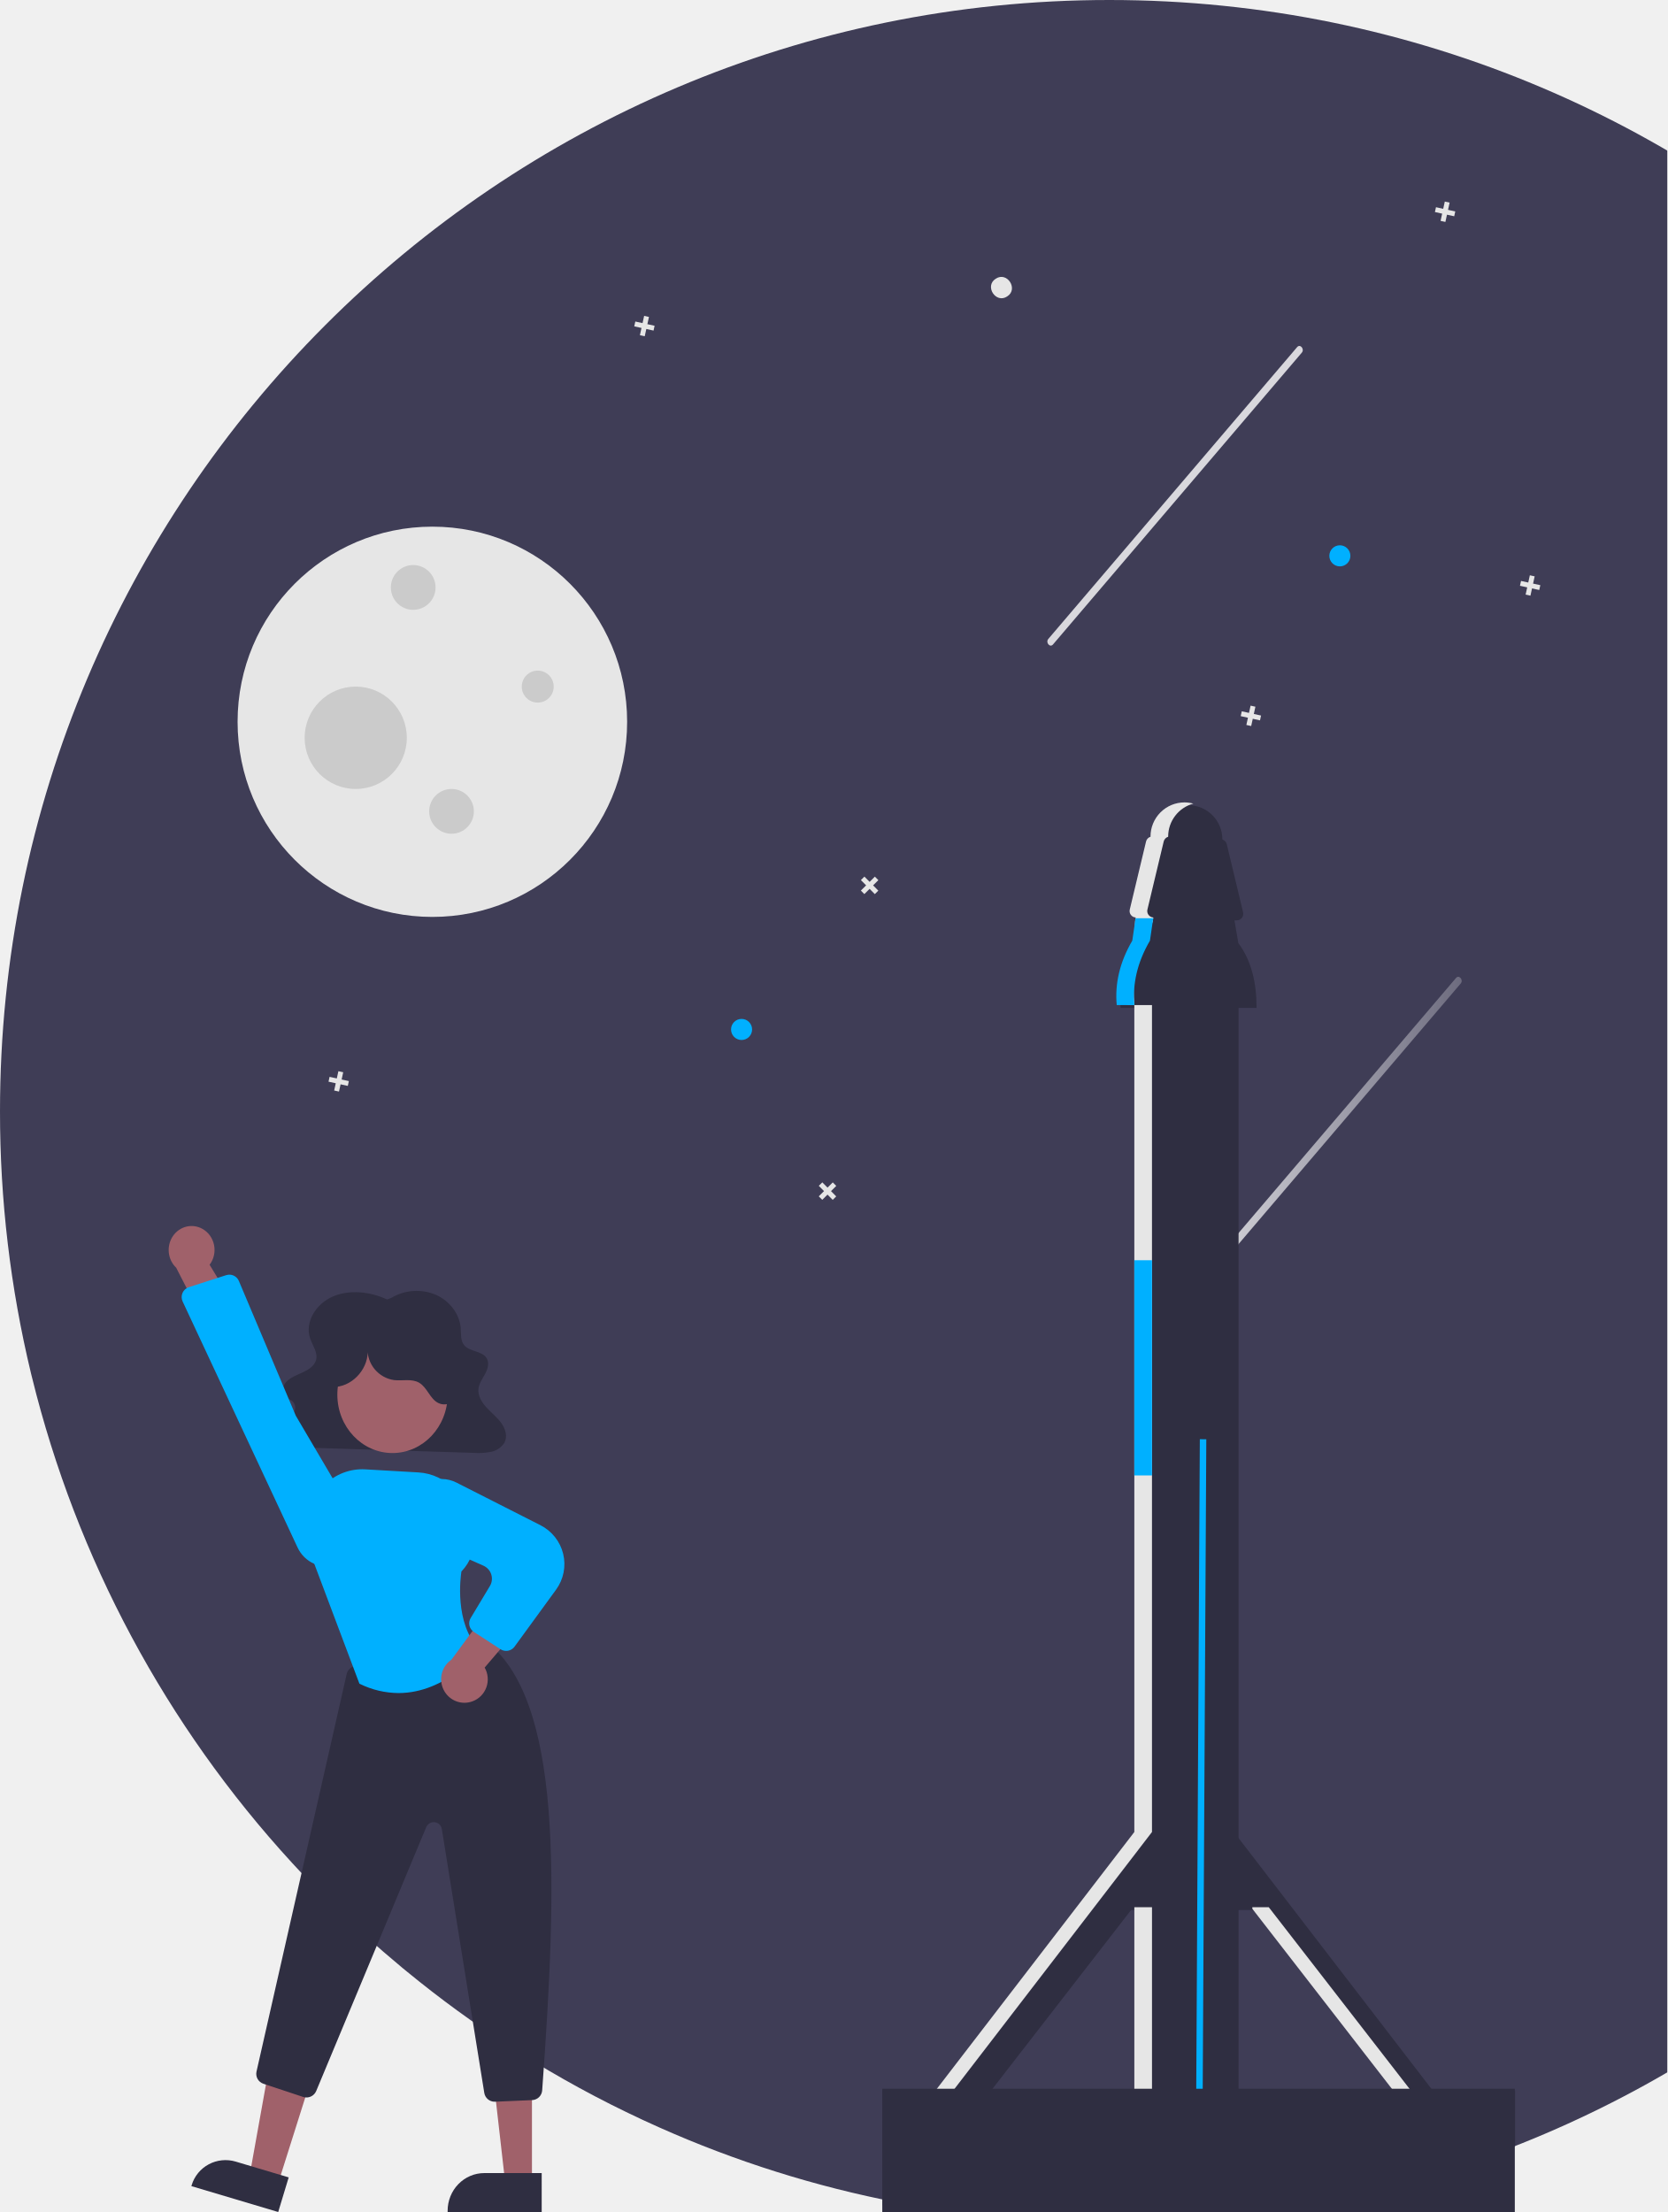
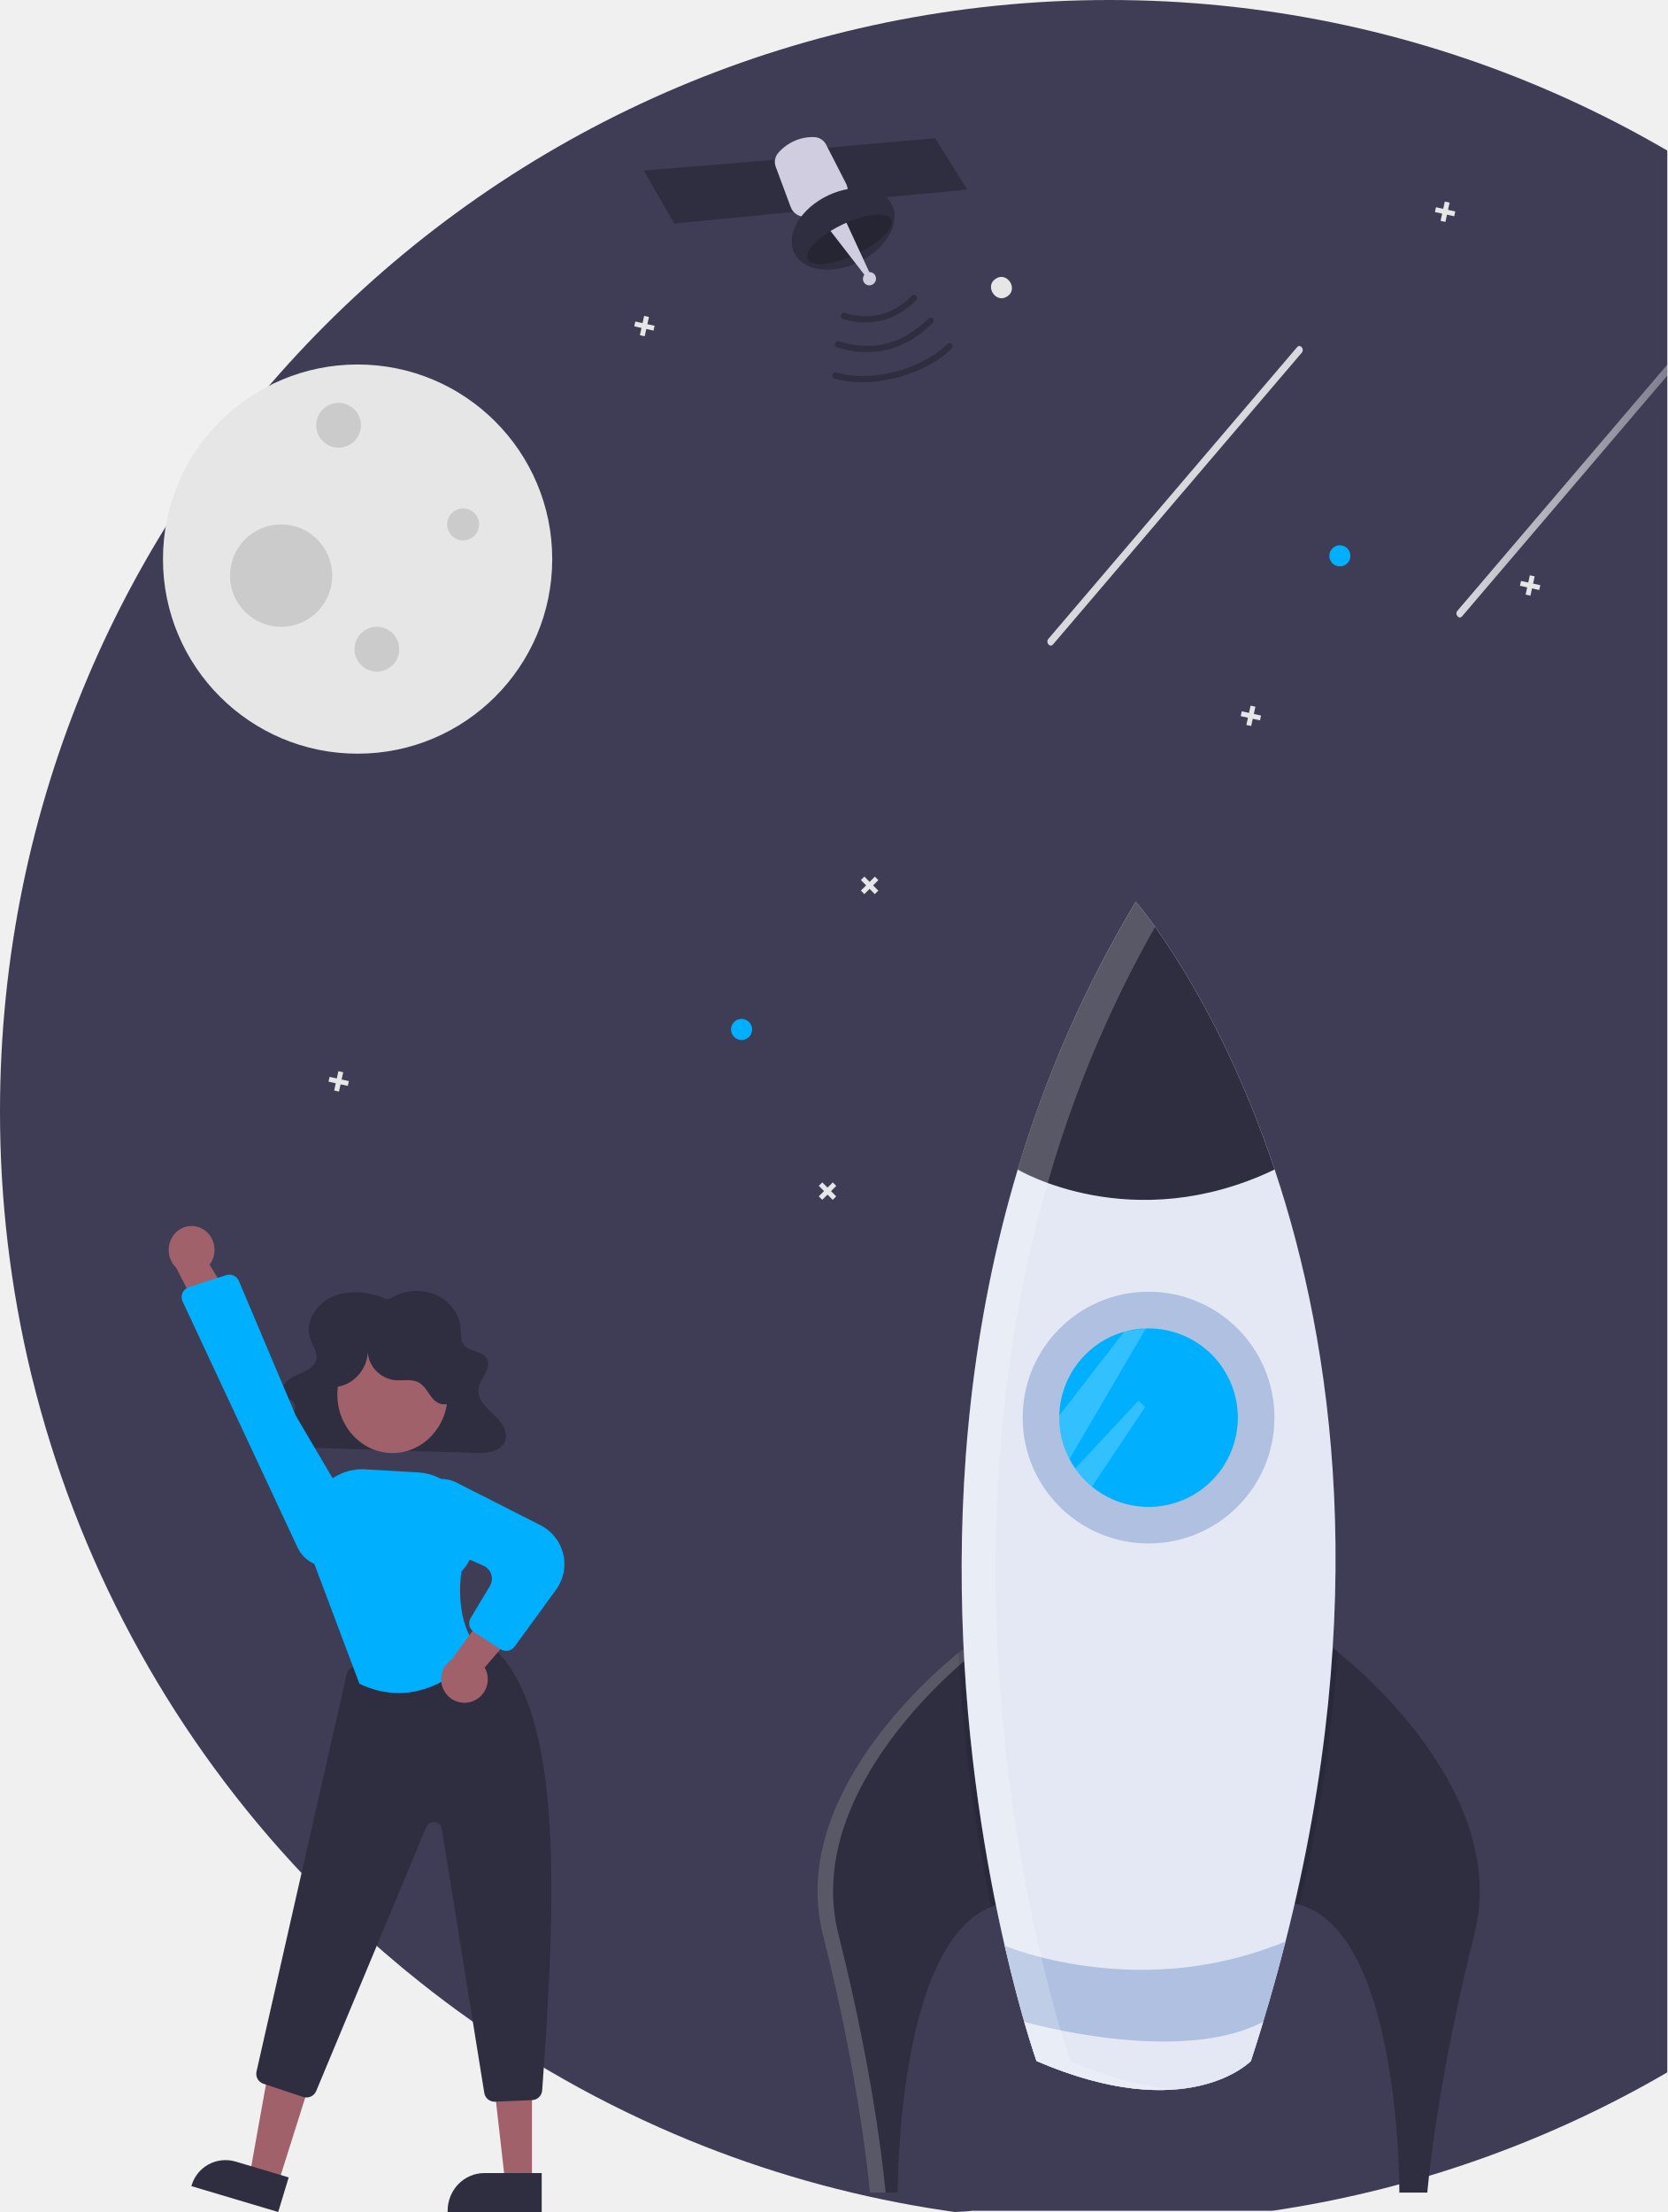
<svg xmlns="http://www.w3.org/2000/svg" width="514" height="682" viewBox="0 0 514 682" fill="none">
  <mask id="mask0" mask-type="alpha" maskUnits="userSpaceOnUse" x="0" y="0" width="514" height="682">
    <rect width="514" height="682" fill="#C4C4C4" />
  </mask>
  <g mask="url(#mask0)">
    <g clip-path="url(#clip0)">
      <path d="M684 342.654C684.076 424.83 654.646 504.292 601.084 566.527C547.523 628.761 473.404 669.615 392.266 681.627H299.636C299.49 681.755 294.356 682 294.356 682C293.494 681.882 292.623 681.755 291.761 681.627C285.166 680.655 278.632 679.495 272.158 678.146C246.807 672.889 222.143 664.731 198.65 653.833C198.405 653.724 198.17 653.606 197.925 653.497C184.833 647.409 172.146 640.484 159.942 632.765C159.633 632.574 159.334 632.383 159.035 632.192C158.518 631.865 158.01 631.547 157.501 631.211C157.338 631.111 157.175 631.011 157.012 630.902C146.101 623.861 135.6 616.201 125.56 607.961C125.07 607.57 124.581 607.161 124.091 606.762C122.122 605.126 120.172 603.471 118.24 601.799C118.221 601.79 118.212 601.772 118.194 601.763C108.321 593.189 98.941 584.061 90.099 574.423C90.072 574.387 90.036 574.359 90.009 574.323C51.171 531.997 23.612 480.543 9.879 424.719C9.77 424.319 9.679 423.928 9.58 423.528C3.199 397.046 -0.017 369.897 6.89369e-05 342.654C6.89369e-05 153.413 153.12 0 342 0C530.88 0 684 153.413 684 342.654Z" fill="#3F3D56" />
-       <path opacity="0.8" d="M373.618 393.204L403.527 358.121L433.437 323.039L450.322 303.235C451.256 302.139 449.814 300.43 448.88 301.525L418.97 336.607L389.061 371.69L372.176 391.494C371.242 392.59 372.684 394.299 373.618 393.204Z" fill="url(#paint0_linear)" />
-       <path d="M381.833 305.762H350.899V681.628H381.833V305.762Z" fill="#2F2E41" />
-       <path d="M371.891 443.751L371.828 455.003L371.075 591.574L370.984 607.852L370.784 644.535L370.585 681.627H368.589L368.788 644.535L368.979 610.27L369.079 591.238L369.832 455.03L369.895 443.742L371.891 443.751Z" fill="#00B0FF" />
-       <path d="M387.386 310.761H345.471C344.863 304.182 346.376 297.556 350.274 290.878L351.459 282.764H380.4L381.765 290.775C385.821 296.188 387.392 303.023 387.386 310.761Z" fill="#2F2E41" />
-       <path d="M381.296 283.764H351.431C351.129 283.764 350.831 283.696 350.56 283.564C350.288 283.432 350.05 283.24 349.864 283.003C349.677 282.765 349.546 282.489 349.481 282.193C349.417 281.898 349.42 281.592 349.49 281.298L354.52 260.301C354.625 259.864 354.873 259.475 355.225 259.197C355.577 258.919 356.012 258.768 356.461 258.768H376.267C376.715 258.768 377.15 258.919 377.502 259.197C377.855 259.475 378.103 259.864 378.208 260.301L383.237 281.298C383.308 281.592 383.311 281.898 383.246 282.193C383.181 282.489 383.051 282.765 382.864 283.003C382.677 283.24 382.439 283.432 382.167 283.564C381.896 283.696 381.598 283.764 381.296 283.764Z" fill="#2F2E41" />
-       <path d="M366.366 248.265C363.587 248.268 360.922 249.377 358.958 251.347C356.993 253.317 355.89 255.987 355.889 258.772V269.27H376.844V258.772C376.843 255.987 375.739 253.317 373.775 251.347C371.81 249.377 369.146 248.268 366.366 248.265Z" fill="#2F2E41" />
-       <path d="M354.747 565.433L283.729 657.782L293.55 660.053L348.702 588.899H354.747V565.433Z" fill="#2F2E41" />
-       <path d="M380.855 565.433L451.873 657.782L442.051 660.053L386.899 588.899H380.855V565.433Z" fill="#2F2E41" />
-       <path d="M133.292 282.703C166.456 282.703 193.34 255.767 193.34 222.541C193.34 189.314 166.456 162.378 133.292 162.378C100.129 162.378 73.245 189.314 73.245 222.541C73.245 255.767 100.129 282.703 133.292 282.703Z" fill="#E6E6E6" />
-       <path d="M127.386 188.021C131.192 188.021 134.277 184.93 134.277 181.117C134.277 177.304 131.192 174.213 127.386 174.213C123.58 174.213 120.495 177.304 120.495 181.117C120.495 184.93 123.58 188.021 127.386 188.021Z" fill="#CBCBCB" />
-       <path d="M139.199 257.06C143.004 257.06 146.089 253.969 146.089 250.156C146.089 246.343 143.004 243.252 139.199 243.252C135.393 243.252 132.308 246.343 132.308 250.156C132.308 253.969 135.393 257.06 139.199 257.06Z" fill="#CBCBCB" />
-       <path d="M165.777 216.623C168.495 216.623 170.699 214.415 170.699 211.692C170.699 208.968 168.495 206.76 165.777 206.76C163.059 206.76 160.855 208.968 160.855 211.692C160.855 214.415 163.059 216.623 165.777 216.623Z" fill="#CBCBCB" />
-       <path d="M109.667 243.252C118.366 243.252 125.417 236.187 125.417 227.472C125.417 218.756 118.366 211.691 109.667 211.691C100.969 211.691 93.917 218.756 93.917 227.472C93.917 236.187 100.969 243.252 109.667 243.252Z" fill="#CBCBCB" />
+       <path opacity="0.8" d="M450.744 190.031L480.654 154.949L510.564 119.866L527.448 100.062C528.382 98.966 526.941 97.257 526.006 98.353L496.097 133.435L466.187 168.517L449.303 188.321C448.368 189.417 449.81 191.126 450.744 190.031Z" fill="url(#paint0_linear)" />
+       <path d="M110.245 232.378C143.382 232.378 170.245 205.516 170.245 172.378C170.245 139.241 143.382 112.378 110.245 112.378C77.108 112.378 50.245 139.241 50.245 172.378C50.245 205.516 77.108 232.378 110.245 232.378Z" fill="#E6E6E6" />
+       <path d="M104.386 138.021C108.192 138.021 111.277 134.93 111.277 131.117C111.277 127.304 108.192 124.213 104.386 124.213C100.58 124.213 97.495 127.304 97.495 131.117C97.495 134.93 100.58 138.021 104.386 138.021Z" fill="#CBCBCB" />
+       <path d="M116.199 207.06C120.004 207.06 123.089 203.969 123.089 200.156C123.089 196.343 120.004 193.252 116.199 193.252C112.393 193.252 109.308 196.343 109.308 200.156C109.308 203.969 112.393 207.06 116.199 207.06Z" fill="#CBCBCB" />
+       <path d="M142.777 166.623C145.495 166.623 147.699 164.415 147.699 161.692C147.699 158.968 145.495 156.76 142.777 156.76C140.059 156.76 137.855 158.968 137.855 161.692C137.855 164.415 140.059 166.623 142.777 166.623Z" fill="#CBCBCB" />
+       <path d="M86.667 193.252C95.366 193.252 102.417 186.187 102.417 177.472C102.417 168.756 95.366 161.691 86.667 161.691C77.969 161.691 70.917 168.756 70.917 177.472C70.917 186.187 77.969 193.252 86.667 193.252Z" fill="#CBCBCB" />
      <path d="M228.618 320.649C230.41 320.649 231.863 319.194 231.863 317.398C231.863 315.603 230.41 314.148 228.618 314.148C226.826 314.148 225.374 315.603 225.374 317.398C225.374 319.194 226.826 320.649 228.618 320.649Z" fill="#00B0FF" />
      <path d="M256.738 364.552L255.118 366.164L253.51 364.541L252.431 365.616L254.039 367.238L252.42 368.849L253.492 369.931L255.111 368.32L256.72 369.942L257.799 368.868L256.191 367.245L257.81 365.634L256.738 364.552Z" fill="#E6E6E6" />
      <path d="M269.716 270.283L268.096 271.895L266.488 270.272L265.408 271.347L267.017 272.969L265.397 274.581L266.47 275.662L268.089 274.051L269.697 275.673L270.777 274.599L269.169 272.976L270.788 271.365L269.716 270.283Z" fill="#E6E6E6" />
      <path d="M310.502 91.395C306.999 93.734 303.413 88.167 306.984 85.932C310.487 83.594 314.073 89.16 310.502 91.395Z" fill="#E6E6E6" />
      <path d="M107.55 333.318L105.321 332.828L105.809 330.594L104.324 330.268L103.835 332.502L101.606 332.013L101.28 333.501L103.509 333.991L103.021 336.225L104.507 336.551L104.996 334.317L107.225 334.807L107.55 333.318Z" fill="#E6E6E6" />
      <path d="M448.643 65.193L446.414 64.703L446.903 62.469L445.417 62.143L444.928 64.377L442.699 63.888L442.373 65.377L444.602 65.867L444.114 68.1L445.6 68.426L446.089 66.192L448.318 66.682L448.643 65.193Z" fill="#E6E6E6" />
      <path d="M201.807 100.439L199.578 99.949L200.067 97.716L198.581 97.389L198.092 99.622L195.862 99.133L195.536 100.622L197.766 101.112L197.278 103.346L198.764 103.671L199.253 101.438L201.482 101.927L201.807 100.439Z" fill="#E6E6E6" />
      <path d="M413.067 174.624C414.859 174.624 416.311 173.169 416.311 171.373C416.311 169.578 414.859 168.123 413.067 168.123C411.275 168.123 409.822 169.578 409.822 171.373C409.822 173.169 411.275 174.624 413.067 174.624Z" fill="#00B0FF" />
      <path d="M388.771 220.615L386.542 220.125L387.03 217.891L385.544 217.564L385.055 219.799L382.826 219.31L382.5 220.798L384.729 221.288L384.241 223.521L385.727 223.848L386.216 221.614L388.445 222.103L388.771 220.615Z" fill="#E6E6E6" />
      <path d="M474.863 180.421L472.634 179.932L473.122 177.698L471.636 177.372L471.147 179.605L468.917 179.116L468.592 180.605L470.822 181.095L470.334 183.329L471.819 183.654L472.308 181.421L474.537 181.91L474.863 180.421Z" fill="#E6E6E6" />
      <path opacity="0.8" d="M324.631 198.7L354.541 163.618L384.45 128.535L401.335 108.731C402.269 107.635 400.827 105.926 399.893 107.021L369.983 142.104L340.074 177.186L323.189 196.99C322.255 198.086 323.697 199.795 324.631 198.7Z" fill="url(#paint1_linear)" />
-       <path d="M355.148 588.029H349.705V680.757H355.148V588.029Z" fill="#E6E6E6" />
-       <path d="M367.89 247.765C365.667 248.368 363.703 249.687 362.302 251.518C360.9 253.35 360.138 255.592 360.134 257.9V257.991C359.801 258.091 359.5 258.275 359.26 258.527C359.02 258.779 358.849 259.089 358.764 259.427L353.739 280.431C353.671 280.714 353.667 281.009 353.725 281.294C353.784 281.58 353.905 281.848 354.079 282.082C354.253 282.315 354.476 282.507 354.732 282.644C354.988 282.782 355.272 282.861 355.562 282.876L355.526 283.122L355.39 284.03L353.34 290.393C349.448 297.064 349.112 303.308 349.72 309.889H355.145V564.843L284.35 656.915L289.557 658.114L288.732 659.187L278.907 656.915L349.702 564.843V309.889L345.175 309.48C344.567 302.899 345.819 297.064 349.711 290.393L349.947 284.03L350.083 283.122L350.119 282.876C349.829 282.861 349.546 282.782 349.289 282.644C349.033 282.507 348.81 282.315 348.636 282.082C348.462 281.848 348.341 281.58 348.282 281.294C348.224 281.009 348.228 280.714 348.296 280.431L353.321 259.427C353.406 259.089 353.577 258.779 353.817 258.527C354.057 258.275 354.358 258.091 354.691 257.991V257.9C354.692 255.115 355.796 252.444 357.761 250.474C359.725 248.504 362.39 247.396 365.169 247.393C366.089 247.396 367.004 247.521 367.89 247.765Z" fill="#E6E6E6" />
-       <path d="M391.147 588.028H386.083V588.516L440.857 659.182L445.473 658.115L391.147 588.028Z" fill="#E6E6E6" />
-       <path d="M467.08 644.535V661.668C442.982 671.155 417.881 677.852 392.266 681.627H280.685C277.827 681.109 274.979 680.555 272.158 679.964V644.535H467.08Z" fill="#2F2E41" />
-       <path d="M349.702 309.888H344.277C343.669 303.308 345.184 296.682 349.076 290.011L349.947 284.03L350.083 283.121H355.526L355.39 284.03L354.519 290.011C350.627 296.682 349.112 303.308 349.72 309.888H355.145" fill="#00B0FF" />
-       <path d="M355.145 388.553H349.702V454.903H355.145V388.553Z" fill="#00B0FF" />
      <path d="M119.355 400.656C114.219 398.278 107.914 397.499 102.689 399.708C97.464 401.917 93.901 407.58 95.591 412.591C96.357 414.863 98.102 417.098 97.422 419.392C96.899 421.159 95.074 422.325 93.281 423.154C91.489 423.983 89.528 424.68 88.232 426.078C86.936 427.477 86.665 429.884 88.284 430.969C88.818 431.326 89.485 431.496 90.002 431.872C90.443 432.229 90.761 432.713 90.912 433.258C91.063 433.803 91.04 434.381 90.845 434.912C90.413 435.981 89.701 436.914 88.782 437.613C86.944 439.191 84.514 440.997 85.085 443.236C85.297 443.835 85.65 444.374 86.116 444.807C86.582 445.241 87.146 445.556 87.76 445.726C89.036 446.092 90.359 446.266 91.687 446.242L145.931 447.942C147.722 448.076 149.522 447.976 151.287 447.645C152.145 447.489 152.961 447.159 153.685 446.675C154.408 446.191 155.024 445.564 155.493 444.833C156.532 442.919 155.85 440.562 154.567 438.776C153.284 436.989 151.469 435.579 149.969 433.939C148.468 432.298 147.241 430.25 147.505 428.129C147.717 426.432 148.842 424.965 149.65 423.422C150.457 421.88 150.926 419.953 149.88 418.534C148.407 416.534 144.868 416.715 143.192 414.852C141.928 413.446 142.172 411.422 142.046 409.609C141.744 405.248 138.71 401.129 134.39 399.216C132.194 398.278 129.805 397.873 127.421 398.035C125.036 398.196 122.724 398.92 120.676 400.146L119.355 400.656Z" fill="#2F2E41" />
      <path d="M85.801 673L77 670.485L83.011 637L96 640.712L85.801 673Z" fill="#A0616A" />
      <path d="M85.768 682L59 674.022L59.102 673.686C59.513 672.329 60.189 671.066 61.093 669.968C61.996 668.87 63.108 667.959 64.367 667.288C65.625 666.617 67.004 666.197 68.425 666.055C69.847 665.912 71.282 666.049 72.651 666.456L72.651 666.457L89 671.329L85.768 682Z" fill="#2F2E41" />
      <path d="M163.999 674L155.868 673.999L152 640L164 640.001L163.999 674Z" fill="#A0616A" />
      <path d="M166.999 682L138 681.999V681.621C138 680.095 138.292 678.584 138.859 677.174C139.426 675.764 140.258 674.483 141.306 673.404C142.354 672.325 143.598 671.469 144.968 670.885C146.337 670.301 147.805 670 149.287 670H149.288L167 670.001L166.999 682Z" fill="#2F2E41" />
      <path d="M152.495 648C151.726 648 150.982 647.726 150.397 647.229C149.811 646.731 149.423 646.042 149.301 645.285L136.209 563.911C136.122 563.372 135.861 562.876 135.466 562.498C135.07 562.12 134.562 561.881 134.018 561.817C133.474 561.753 132.924 561.867 132.451 562.143C131.978 562.419 131.609 562.841 131.398 563.345L97.479 644.707C97.163 645.458 96.574 646.063 95.831 646.401C95.087 646.738 94.243 646.785 93.466 646.53L81.215 642.46C80.452 642.209 79.811 641.684 79.416 640.987C79.021 640.289 78.902 639.471 79.082 638.69L106.879 516.134C107.015 515.544 107.314 515.003 107.743 514.574C108.171 514.144 108.712 513.843 109.304 513.704L146.583 505.081C147.041 504.978 147.517 504.973 147.977 505.068C148.437 505.163 148.871 505.356 149.25 505.633C173.797 523.404 171.723 581.466 167.149 644.511C167.091 645.3 166.745 646.041 166.176 646.592C165.606 647.144 164.853 647.467 164.06 647.502L152.637 647.997C152.59 647.999 152.542 648 152.495 648Z" fill="#2F2E41" />
      <path d="M121 448C130.389 448 138 439.941 138 430C138 420.059 130.389 412 121 412C111.611 412 104 420.059 104 430C104 439.941 111.611 448 121 448Z" fill="#A0616A" />
      <path d="M122.865 522C118.732 521.973 114.656 521.007 110.931 519.171L110.803 519.11L110.752 518.975L95.309 477.942L95.015 470.813C94.916 468.429 95.306 466.05 96.159 463.83C97.011 461.609 98.307 459.596 99.964 457.921C101.621 456.246 103.602 454.944 105.779 454.102C107.956 453.259 110.281 452.893 112.604 453.027L128.999 453.974C133.234 454.221 137.219 456.114 140.141 459.267C143.063 462.421 144.703 466.598 144.728 470.948C145.154 471.787 148.178 478.347 142.251 484.51C142.03 485.914 139.957 500.504 147.78 508.527L148 508.752L147.808 509.003C147.683 509.166 137.636 521.998 122.865 522Z" fill="#00B0FF" />
      <path d="M145.669 524.549C146.65 524.189 147.541 523.616 148.28 522.87C149.018 522.124 149.586 521.223 149.943 520.231C150.301 519.239 150.439 518.18 150.347 517.128C150.256 516.076 149.938 515.058 149.415 514.144L166 494.721L152.926 493L139.181 511.708C137.722 512.697 136.672 514.194 136.23 515.915C135.789 517.636 135.987 519.46 136.786 521.043C137.586 522.626 138.932 523.857 140.569 524.503C142.206 525.149 144.021 525.166 145.669 524.549Z" fill="#A0616A" />
      <path d="M156.041 509C155.418 509 154.808 508.819 154.288 508.479L146.086 503.152C145.396 502.705 144.907 502.012 144.722 501.217C144.537 500.422 144.67 499.587 145.092 498.887L151.03 489.006C151.352 488.472 151.555 487.876 151.627 487.258C151.7 486.64 151.639 486.014 151.45 485.421C151.26 484.828 150.947 484.281 150.529 483.817C150.111 483.352 149.599 482.981 149.025 482.726L131.966 475.151C129.868 474.208 128.155 472.587 127.109 470.554C126.063 468.521 125.745 466.196 126.207 463.96C126.525 462.453 127.191 461.038 128.152 459.827C129.113 458.616 130.343 457.64 131.747 456.977C133.15 456.313 134.69 455.979 136.245 456.001C137.8 456.023 139.329 456.399 140.713 457.102L166.594 470.236C168.34 471.122 169.872 472.371 171.085 473.898C172.298 475.425 173.164 477.194 173.622 479.083C174.081 480.972 174.122 482.937 173.743 484.843C173.364 486.75 172.573 488.552 171.425 490.128L158.631 507.686C158.336 508.093 157.947 508.424 157.496 508.653C157.046 508.881 156.547 509 156.041 509Z" fill="#00B0FF" />
      <path d="M103.492 427.612C109.18 427.154 113.902 421.461 113.311 415.775C113.244 418.119 114.04 420.405 115.546 422.2C117.053 423.994 119.165 425.171 121.481 425.507C124.09 425.795 126.951 425.004 129.222 426.322C131.737 427.783 132.542 431.33 135.162 432.592C137.694 433.81 140.91 432.148 142.161 429.628C143.412 427.108 143.105 424.081 142.276 421.392C141.094 417.558 138.941 414.095 136.027 411.34C133.113 408.586 129.538 406.634 125.648 405.675C121.758 404.715 117.687 404.78 113.83 405.864C109.973 406.948 106.461 409.013 103.637 411.859C101.245 414.269 99.346 417.341 99.038 420.726C98.73 424.11 100.297 427.783 103.331 429.303L103.492 427.612Z" fill="#2F2E41" />
      <path d="M62.452 378.908C63.355 379.418 64.141 380.129 64.754 380.991C65.367 381.853 65.791 382.846 65.998 383.899C66.205 384.951 66.189 386.039 65.95 387.084C65.712 388.129 65.258 389.107 64.62 389.949L78 412L65.033 411.767L54.315 390.863C53.035 389.647 52.226 387.981 52.041 386.183C51.855 384.384 52.307 382.576 53.31 381.103C54.313 379.629 55.798 378.592 57.482 378.187C59.167 377.783 60.935 378.039 62.452 378.908V378.908Z" fill="#A0616A" />
      <path d="M73.648 394.96L91.2 436.506L109.601 467.765C110.378 469.084 110.845 470.563 110.968 472.09C111.09 473.617 110.865 475.152 110.308 476.579C109.752 478.006 108.879 479.288 107.756 480.327C106.633 481.367 105.289 482.137 103.825 482.58C101.503 483.27 99.012 483.106 96.8 482.117C94.589 481.127 92.804 479.379 91.767 477.186L56.302 401.27C56.109 400.857 56.006 400.408 56 399.953C55.994 399.498 56.085 399.046 56.267 398.629C56.448 398.211 56.717 397.838 57.054 397.532C57.391 397.227 57.789 396.997 58.222 396.857L69.721 393.157C69.939 393.087 70.164 393.039 70.392 393.016C71.071 392.947 71.754 393.099 72.34 393.449C72.927 393.799 73.385 394.329 73.648 394.96Z" fill="#00B0FF" />
-       <rect x="272" y="644" width="195" height="38" fill="#2F2E41" />
+       <path d="M288.293 42.598L298.189 58.457L260.177 62.039L251.844 45.812L288.293 42.598Z" fill="#2F2E41" />
+       <path d="M239.944 49.175L198.443 52.564L207.859 68.942L249.737 64.84L239.944 49.175Z" fill="#2F2E41" />
+       <path d="M251.031 42.27C248.964 42.189 246.895 42.581 244.98 43.418C243.064 44.255 241.351 45.515 239.967 47.104C239.451 47.676 239.1 48.379 238.953 49.133C238.806 49.889 238.869 50.666 239.135 51.378L243.758 63.83C244.091 64.725 244.687 65.49 245.466 66.024C246.246 66.558 247.172 66.836 248.122 66.82C252.819 66.752 260.912 65.641 261.313 58.825C261.356 58.067 261.197 57.315 260.854 56.648L254.69 44.613C254.342 43.929 253.82 43.353 253.178 42.942C252.537 42.531 251.796 42.299 251.031 42.27Z" fill="#D0CDE1" />
+       <path d="M244.749 77.729C242.216 72.013 246.961 64.179 255.347 60.23C263.733 56.28 272.584 57.712 275.117 63.428C277.649 69.144 272.904 76.979 264.519 80.928C256.133 84.877 247.282 83.445 244.749 77.729Z" fill="#2F2E41" />
+       <path opacity="0.2" d="M249.008 79.848C250.045 82.191 255.766 81.837 262.199 79.168C262.768 78.932 263.342 78.679 263.922 78.406C264.347 78.206 264.763 78.001 265.17 77.791C271.585 74.496 275.805 70.127 274.743 67.729C273.673 65.313 267.626 65.765 260.952 68.662C260.578 68.825 260.204 68.994 259.829 69.171C258.532 69.78 257.268 70.461 256.043 71.211C251.095 74.255 248.094 77.783 249.008 79.848Z" fill="black" />
+       <path d="M256.043 71.211L262.199 79.168L266.603 84.86L268.108 84.147L265.17 77.791L260.952 68.662C260.578 68.824 260.204 68.994 259.829 69.17C258.532 69.78 257.268 70.461 256.043 71.211Z" fill="#D0CDE1" />
+       <path d="M267.063 87.74C266.092 87.207 265.748 85.969 266.294 84.974C266.84 83.98 268.07 83.606 269.04 84.139C270.011 84.672 270.355 85.91 269.81 86.904C269.264 87.899 268.034 88.273 267.063 87.74Z" fill="#D0CDE1" />
+       <path d="M258.125 105.241C258.294 105.197 258.471 105.201 258.637 105.251C269.204 108.446 278.227 106.133 286.22 98.182C286.405 97.998 286.653 97.895 286.909 97.895C287.165 97.895 287.408 97.998 287.586 98.181C287.763 98.364 287.86 98.613 287.856 98.872C287.851 99.132 287.744 99.381 287.56 99.565C279.127 107.954 269.199 110.499 258.05 107.128C257.848 107.067 257.673 106.94 257.552 106.767C257.43 106.594 257.369 106.384 257.378 106.17C257.386 105.956 257.464 105.749 257.599 105.581C257.734 105.413 257.919 105.293 258.125 105.241L258.125 105.241Z" fill="#2F2E41" />
+       <path d="M259.917 96.455C260.086 96.412 260.263 96.415 260.428 96.466C268.352 98.861 275.117 97.127 281.11 91.165C281.295 90.981 281.543 90.879 281.799 90.879C282.055 90.878 282.298 90.981 282.476 91.165C282.653 91.348 282.75 91.596 282.745 91.856C282.741 92.115 282.635 92.364 282.45 92.548C275.989 98.975 268.383 100.925 259.841 98.342C259.64 98.281 259.465 98.155 259.343 97.981C259.222 97.808 259.161 97.599 259.169 97.384C259.178 97.17 259.256 96.963 259.391 96.795C259.526 96.627 259.711 96.508 259.917 96.455L259.917 96.455Z" fill="#2F2E41" />
+       <path d="M257.346 114.819C257.516 114.775 257.693 114.779 257.858 114.829C268.404 118.017 284.053 114.006 292.029 106.071C292.214 105.888 292.462 105.785 292.718 105.785C292.974 105.785 293.217 105.888 293.395 106.071C293.572 106.254 293.669 106.503 293.664 106.762C293.66 107.021 293.553 107.27 293.369 107.454C284.943 115.837 268.412 120.074 257.271 116.706C257.069 116.645 256.895 116.518 256.773 116.345C256.652 116.172 256.591 115.962 256.599 115.748C256.608 115.533 256.686 115.326 256.821 115.159C256.955 114.991 257.14 114.871 257.346 114.819Z" fill="#2F2E41" />
+       <path d="M309.577 586.796C308.187 587.043 306.825 587.432 305.514 587.956C276.29 599.626 276.778 676.017 276.778 676.017H268.174C268.174 676.017 265.465 643.234 253.66 596.462C243.024 554.381 286.643 516.667 295.502 509.516C296.499 508.719 297.051 508.297 297.051 508.297C340.985 524.442 309.577 586.796 309.577 586.796Z" fill="#2F2E41" />
+       <path opacity="0.2" d="M300.248 509.624C299.235 509.158 298.189 508.714 297.078 508.308C297.078 508.308 296.536 508.73 295.529 509.527C286.671 516.678 243.051 554.392 253.687 596.472C265.492 643.245 268.174 676.017 268.174 676.017H273.012C273.012 676.017 270.33 643.234 258.498 596.462C247.906 554.576 291.102 517.003 300.248 509.624Z" fill="white" />
+       <path d="M454.527 596.473C442.694 643.245 440.028 676.017 440.028 676.017H431.409C431.409 676.017 431.95 596.18 400.673 587.268C399.996 587.064 399.306 586.903 398.609 586.785C398.609 586.785 367.185 524.431 411.135 508.297C411.135 508.297 411.579 508.627 412.381 509.272C420.524 515.79 465.281 553.904 454.527 596.473Z" fill="#2F2E41" />
+       <path opacity="0.1" d="M309.577 586.796C308.187 587.043 306.825 587.432 305.514 587.956C300.23 562.098 296.884 535.882 295.502 509.527C296.499 508.73 297.051 508.308 297.051 508.308C340.985 524.442 309.577 586.796 309.577 586.796Z" fill="black" />
+       <path opacity="0.1" d="M412.397 509.283C410.606 535.562 406.691 561.653 400.689 587.3C400.012 587.097 399.323 586.935 398.625 586.818C398.625 586.818 367.202 524.464 411.151 508.329C411.135 508.307 411.579 508.638 412.397 509.283Z" fill="black" />
+       <path d="M396.312 598.618C393.278 610.588 389.722 622.868 385.644 635.459C385.644 635.459 366.291 655.619 319.546 635.459C319.546 635.459 314.876 622.294 309.74 599.913C298.433 550.702 284.872 456.925 313.765 360.601C322.369 331.644 334.599 303.89 350.162 278C350.162 278 374.846 306.341 392.964 360.584C411.081 414.828 422.61 494.985 396.312 598.618Z" fill="#E3E8F4" />
+       <path d="M354.09 475.876C375.523 475.876 392.898 458.501 392.898 437.068C392.898 415.635 375.523 398.26 354.09 398.26C332.657 398.26 315.282 415.635 315.282 437.068C315.282 458.501 332.657 475.876 354.09 475.876Z" fill="#AFC0E0" />
+       <path d="M381.613 437.09C381.613 442.302 380.133 447.407 377.345 451.81C374.558 456.214 370.577 459.736 365.866 461.966C361.156 464.196 355.909 465.042 350.735 464.407C345.562 463.772 340.676 461.68 336.645 458.377C334.677 456.756 332.942 454.873 331.487 452.78C330.834 451.845 330.24 450.87 329.71 449.86C327.646 445.92 326.57 441.538 326.573 437.09C326.573 436.868 326.573 436.651 326.573 436.434C326.714 430.549 328.737 424.863 332.344 420.211C335.952 415.558 340.954 412.183 346.619 410.58C348.782 409.984 351.008 409.646 353.251 409.573H354.074C357.69 409.571 361.27 410.281 364.611 411.663C367.951 413.044 370.987 415.071 373.544 417.626C376.102 420.182 378.131 423.216 379.515 426.555C380.9 429.895 381.613 433.475 381.613 437.09Z" fill="#00B0FF" />
+       <path d="M392.958 360.584C348.927 381.665 313.738 360.584 313.738 360.584C322.352 331.632 334.59 303.884 350.162 278C350.162 278 374.846 306.341 392.958 360.584Z" fill="#2F2E41" />
+       <path d="M396.312 598.618C394.253 606.723 391.959 614.967 389.431 623.351C388.232 627.349 386.968 631.38 385.638 635.443C385.638 635.443 366.286 655.603 319.541 635.443C319.541 635.443 318.024 631.169 315.748 623.351C314.047 617.445 311.929 609.53 309.718 599.897C309.718 599.897 327.12 607.325 351.82 607.325C367.079 607.377 382.198 604.418 396.312 598.618Z" fill="#AFC0E0" />
+       <path d="M389.431 623.351C388.232 627.349 386.968 631.38 385.639 635.443C385.639 635.443 366.286 655.603 319.541 635.443C319.541 635.443 318.024 631.169 315.748 623.351C315.743 623.351 363.388 637.058 389.431 623.351Z" fill="#E3E8F4" />
+       <path opacity="0.2" d="M346.635 410.542L346.576 410.586L326.584 436.396C326.584 436.613 326.584 436.83 326.584 437.052C326.58 441.5 327.657 445.882 329.721 449.822L353.278 409.535L346.635 410.542Z" fill="white" />
+       <path opacity="0.2" d="M353.018 433.839L336.645 458.355C334.677 456.735 332.942 454.851 331.487 452.758L350.991 431.824L353.018 433.839Z" fill="white" />
+       <path opacity="0.2" d="M330.003 635.448C330.003 635.448 325.332 622.277 320.196 599.902C308.889 550.686 295.328 456.908 324.222 360.584C331.989 334.521 342.685 309.422 356.106 285.769C352.438 280.627 350.146 278.005 350.146 278.005C334.58 303.888 322.347 331.634 313.738 360.584C284.845 456.908 298.406 550.686 309.713 599.902C314.849 622.277 319.519 635.448 319.519 635.448C337.989 643.407 352.178 645.076 362.591 644.187C353.695 643.51 342.892 641.002 330.003 635.448Z" fill="white" />
    </g>
  </g>
  <defs>
-     <linearGradient id="paint0_linear" x1="371.874" y1="347.364" x2="450.624" y2="347.364" gradientUnits="userSpaceOnUse">
+     <linearGradient id="paint0_linear" x1="449" y1="144.192" x2="527.751" y2="144.192" gradientUnits="userSpaceOnUse">
      <stop stop-color="white" />
      <stop offset="1" stop-color="white" stop-opacity="0.3" />
    </linearGradient>
    <linearGradient id="paint1_linear" x1="45914.1" y1="22556" x2="52750.4" y2="22556" gradientUnits="userSpaceOnUse">
      <stop stop-color="white" />
      <stop offset="1" stop-color="white" stop-opacity="0.3" />
    </linearGradient>
    <clipPath id="clip0">
      <rect width="684" height="682" fill="white" />
    </clipPath>
  </defs>
</svg>
